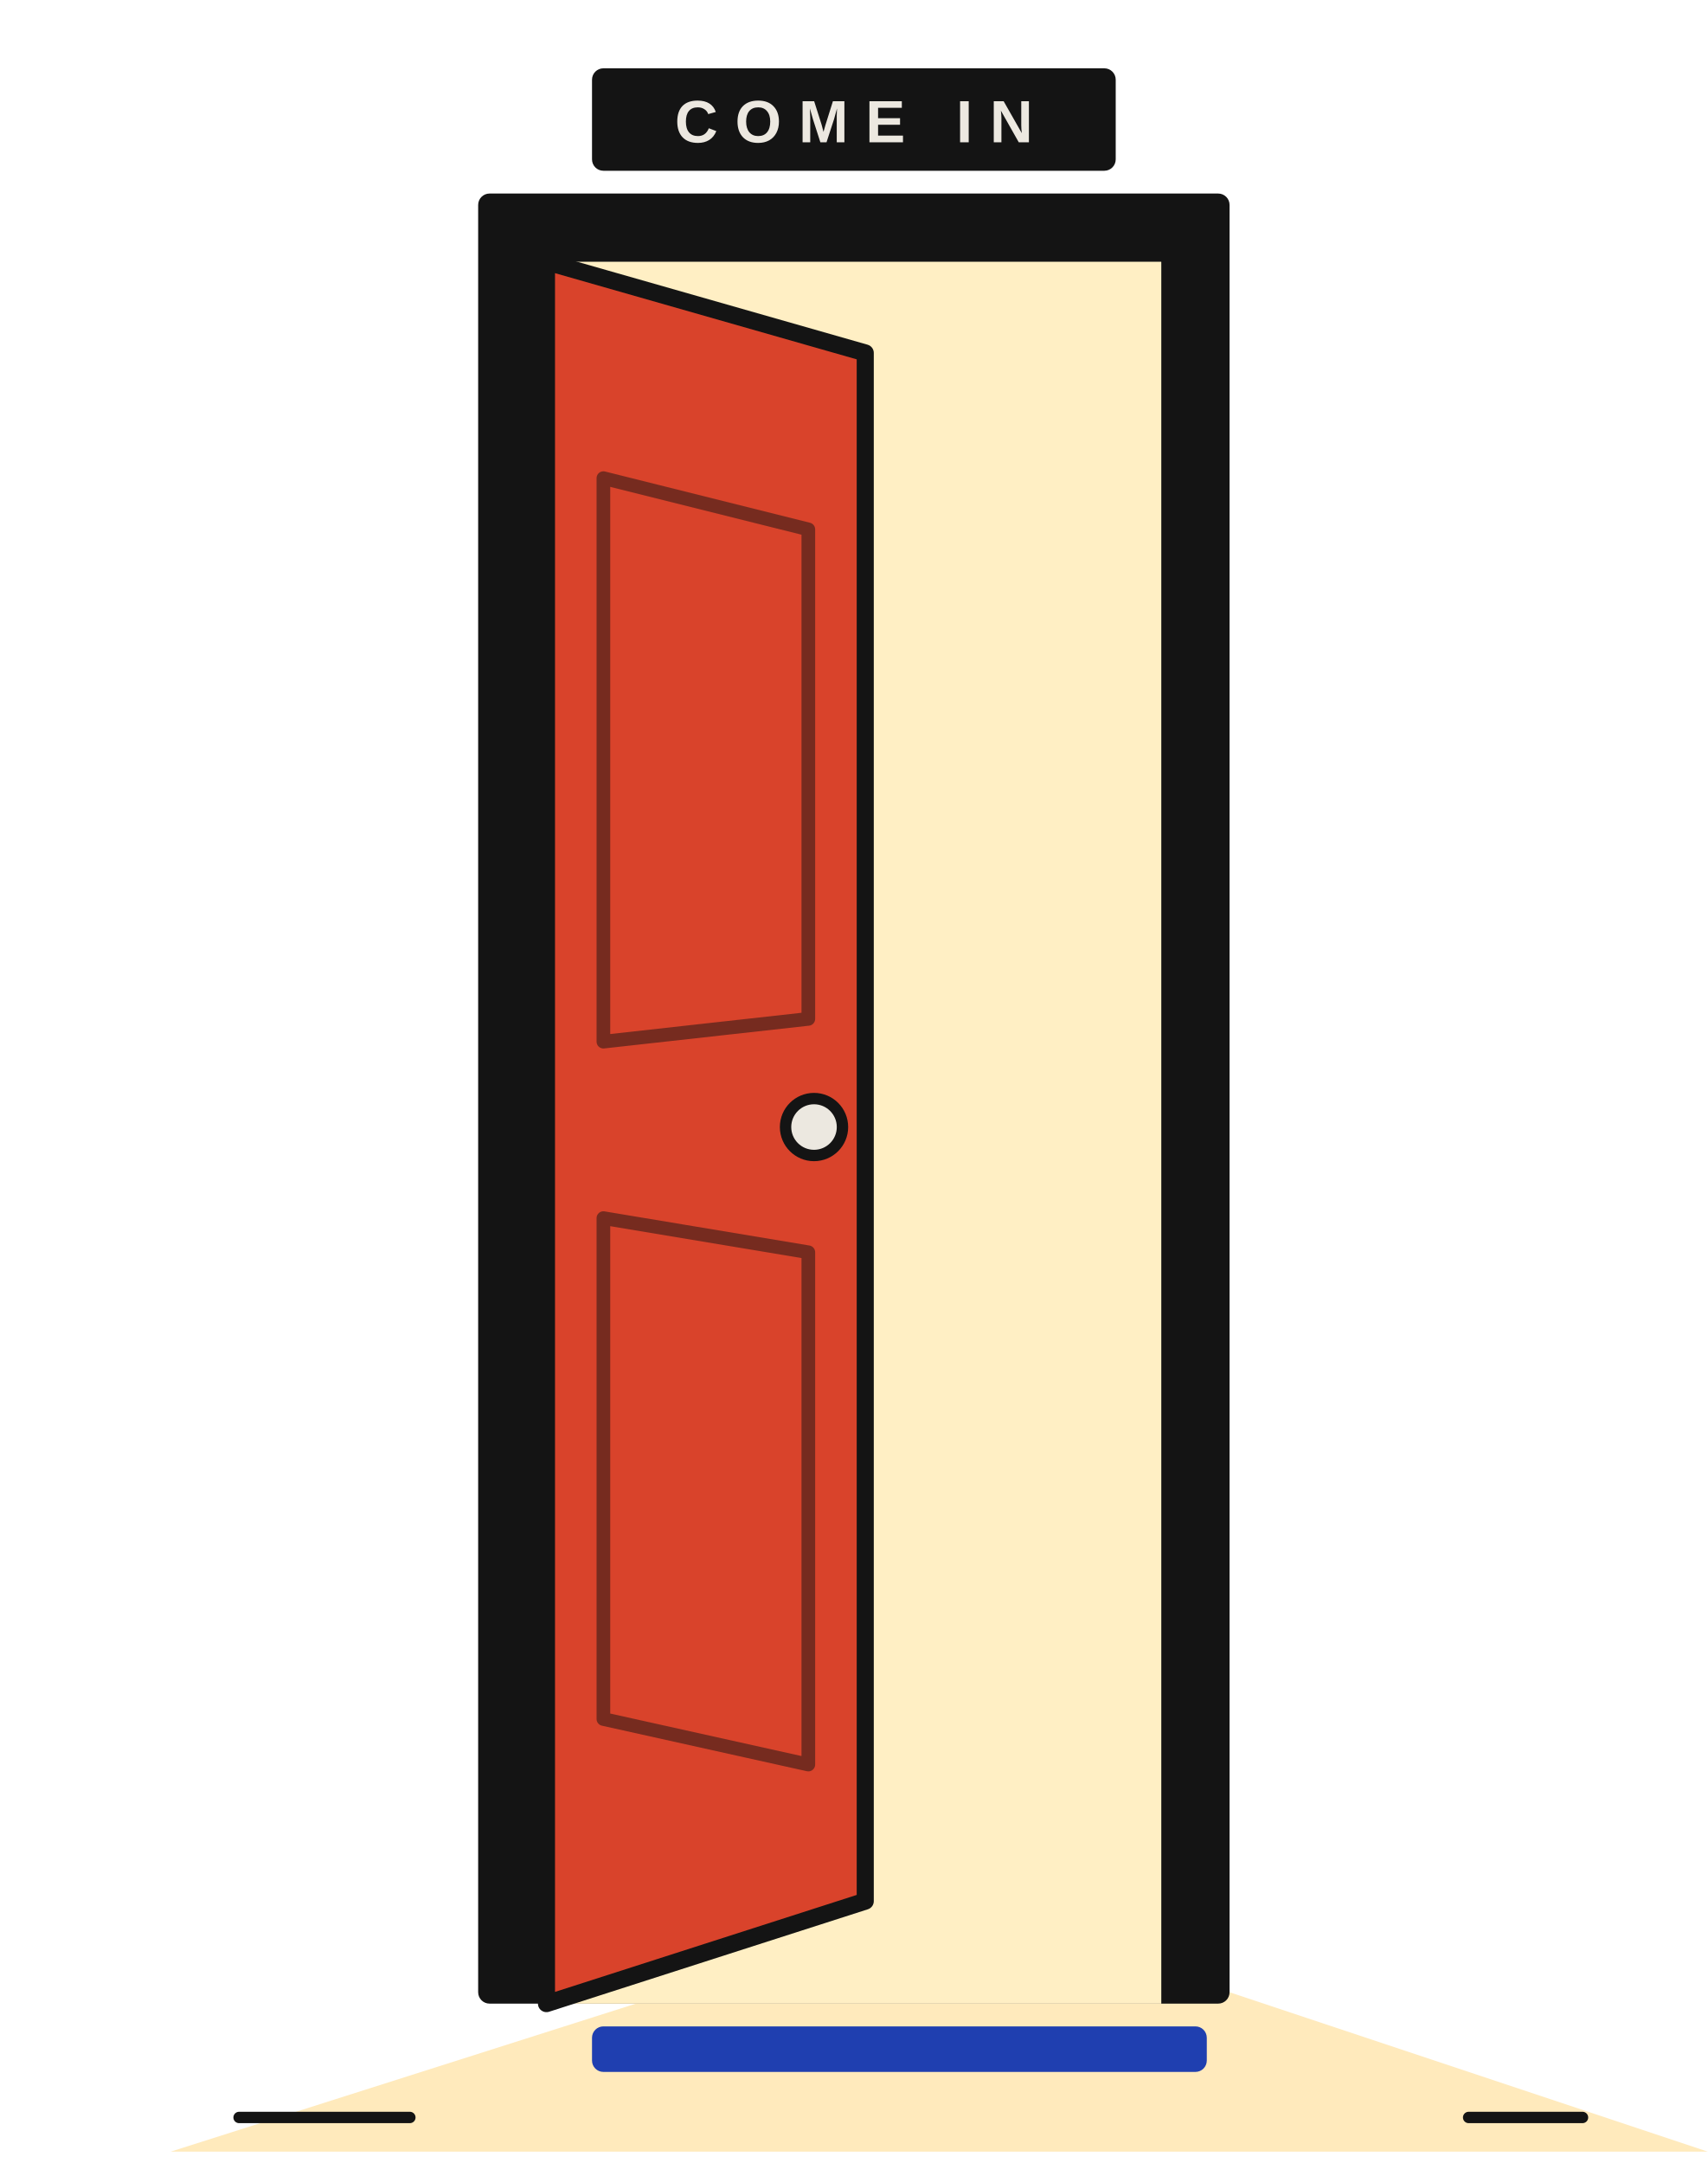
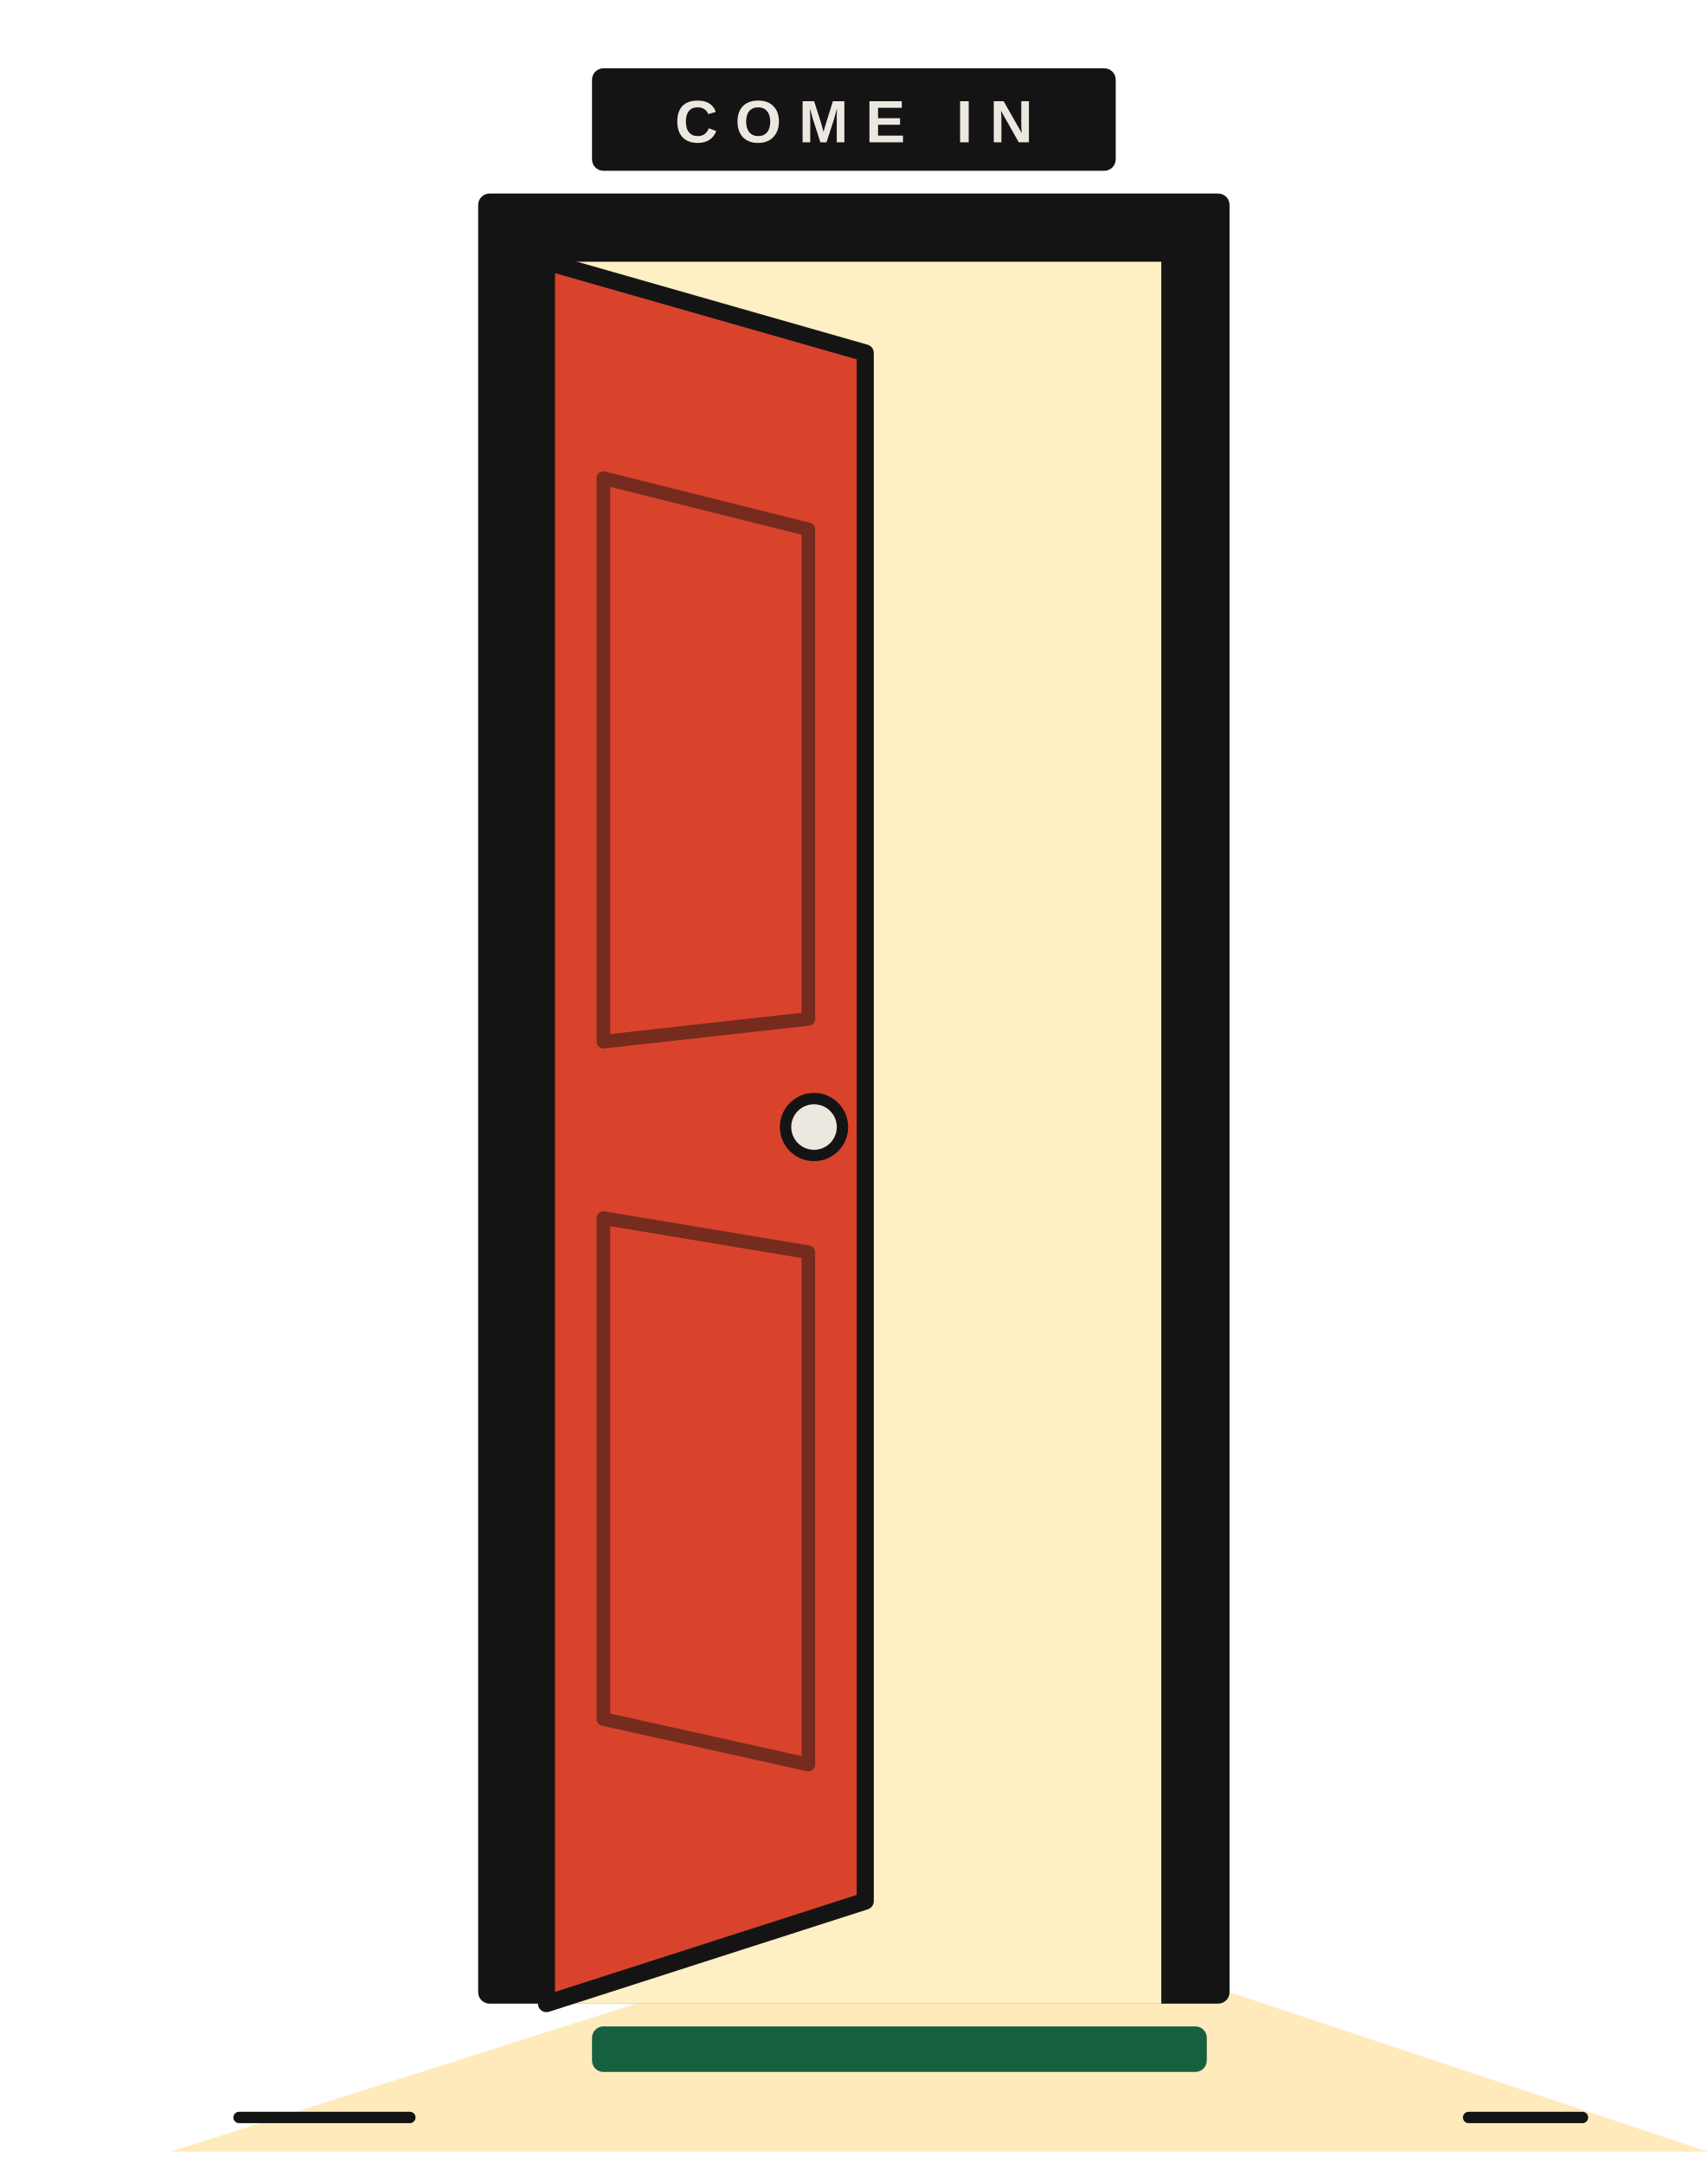
<svg xmlns="http://www.w3.org/2000/svg" viewBox="0 0 300 380" fill="none">
  <path d="M118 350h98l84 28H30l88-28Z" fill="#FFE2A0" fill-opacity=".7" />
  <rect x="84" y="34" width="132" height="318" rx="2" fill="#141414" />
  <rect x="96" y="46" width="108" height="306" fill="#FFF4D6" />
  <path d="M96 46h108v306H96z" fill="#FFE9B0" fill-opacity=".45" />
  <path d="M96 46l56 16v272l-56 18V46Z" fill="#D9432B" stroke="#141414" stroke-width="3" stroke-linejoin="round" />
  <path d="M106 84l36 9v86l-36 4V84ZM106 214l36 6v90l-36-8v-88Z" stroke="#141414" stroke-opacity=".5" stroke-width="2.4" stroke-linejoin="round" />
  <circle cx="143" cy="198" r="5" fill="#ECE8E0" stroke="#141414" stroke-width="2" />
  <rect x="104" y="12" width="92" height="18" rx="2" fill="#141414" />
  <text x="150" y="25" text-anchor="middle" font-family="Arial, Helvetica, sans-serif" font-weight="700" font-size="10.5" letter-spacing="3" fill="#ECE8E0">COME IN</text>
-   <rect x="104" y="356" width="108" height="8" rx="2" fill="#1F3FB0" />
+   <rect x="104" y="356" width="108" height="8" rx="2" fill="#17603F" />
  <g stroke="#141414" stroke-width="2" stroke-linecap="round">
    <path d="M72 372h-30M258 372h20" />
  </g>
</svg>
